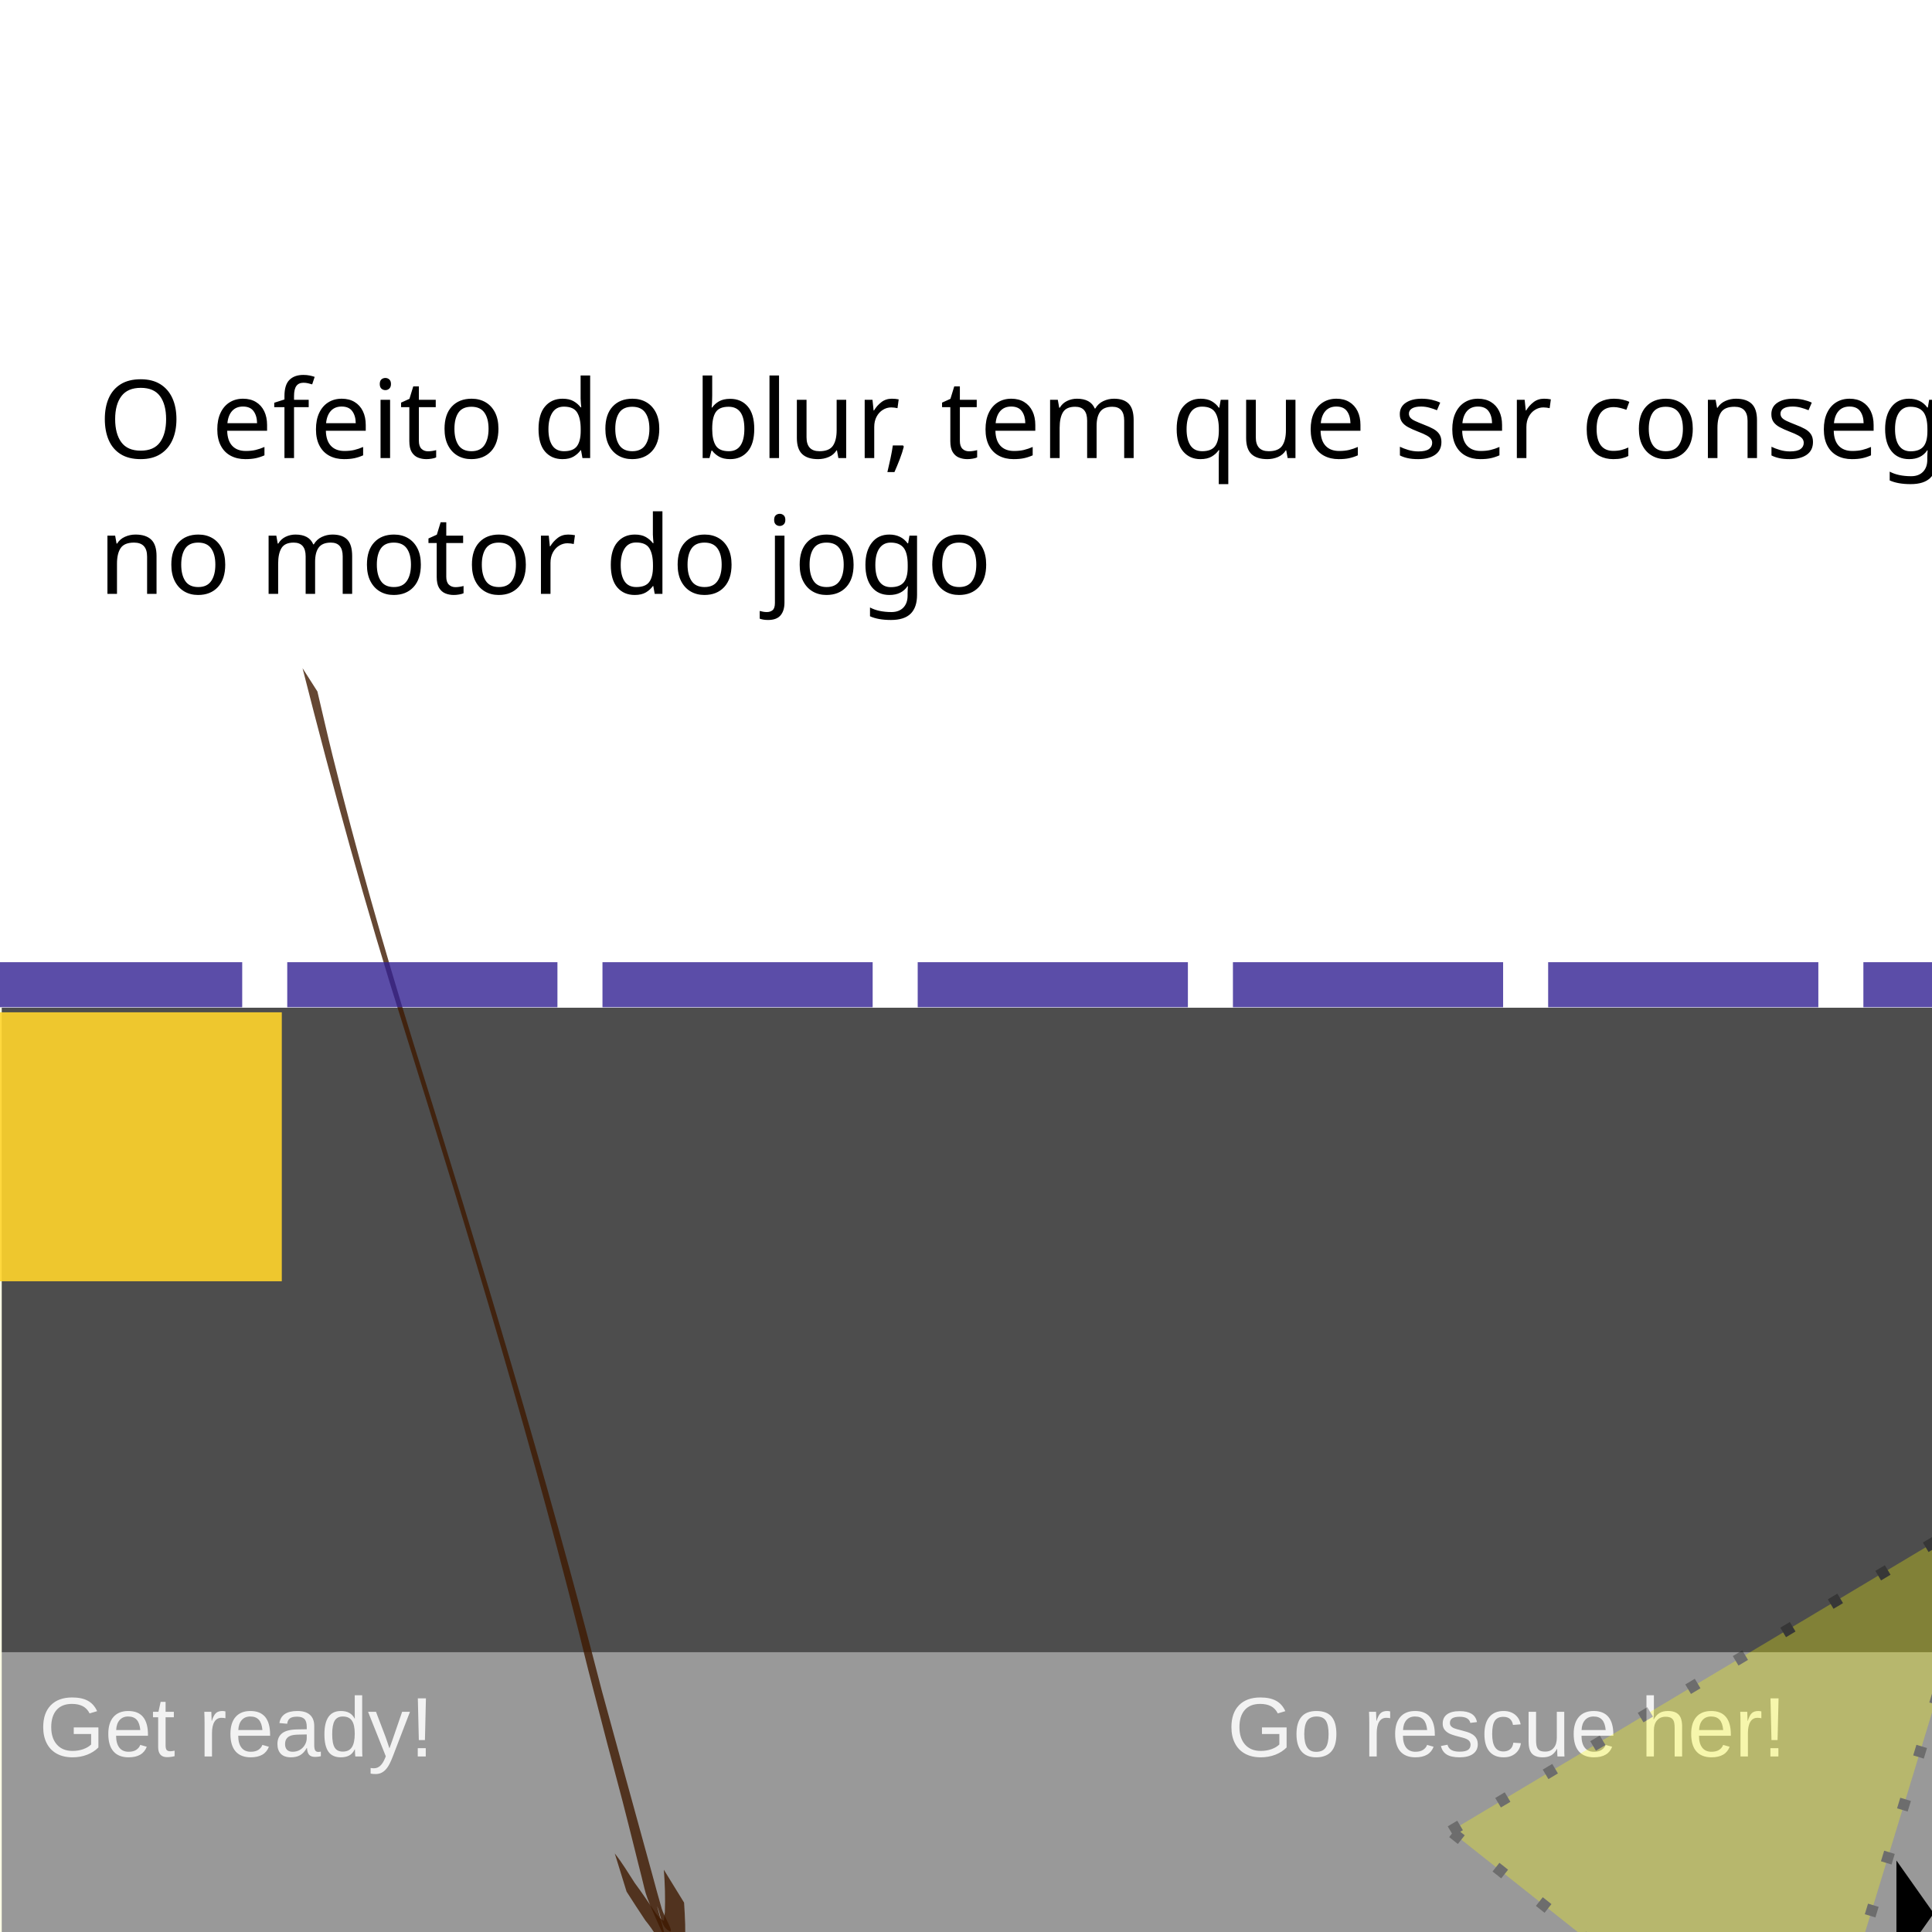
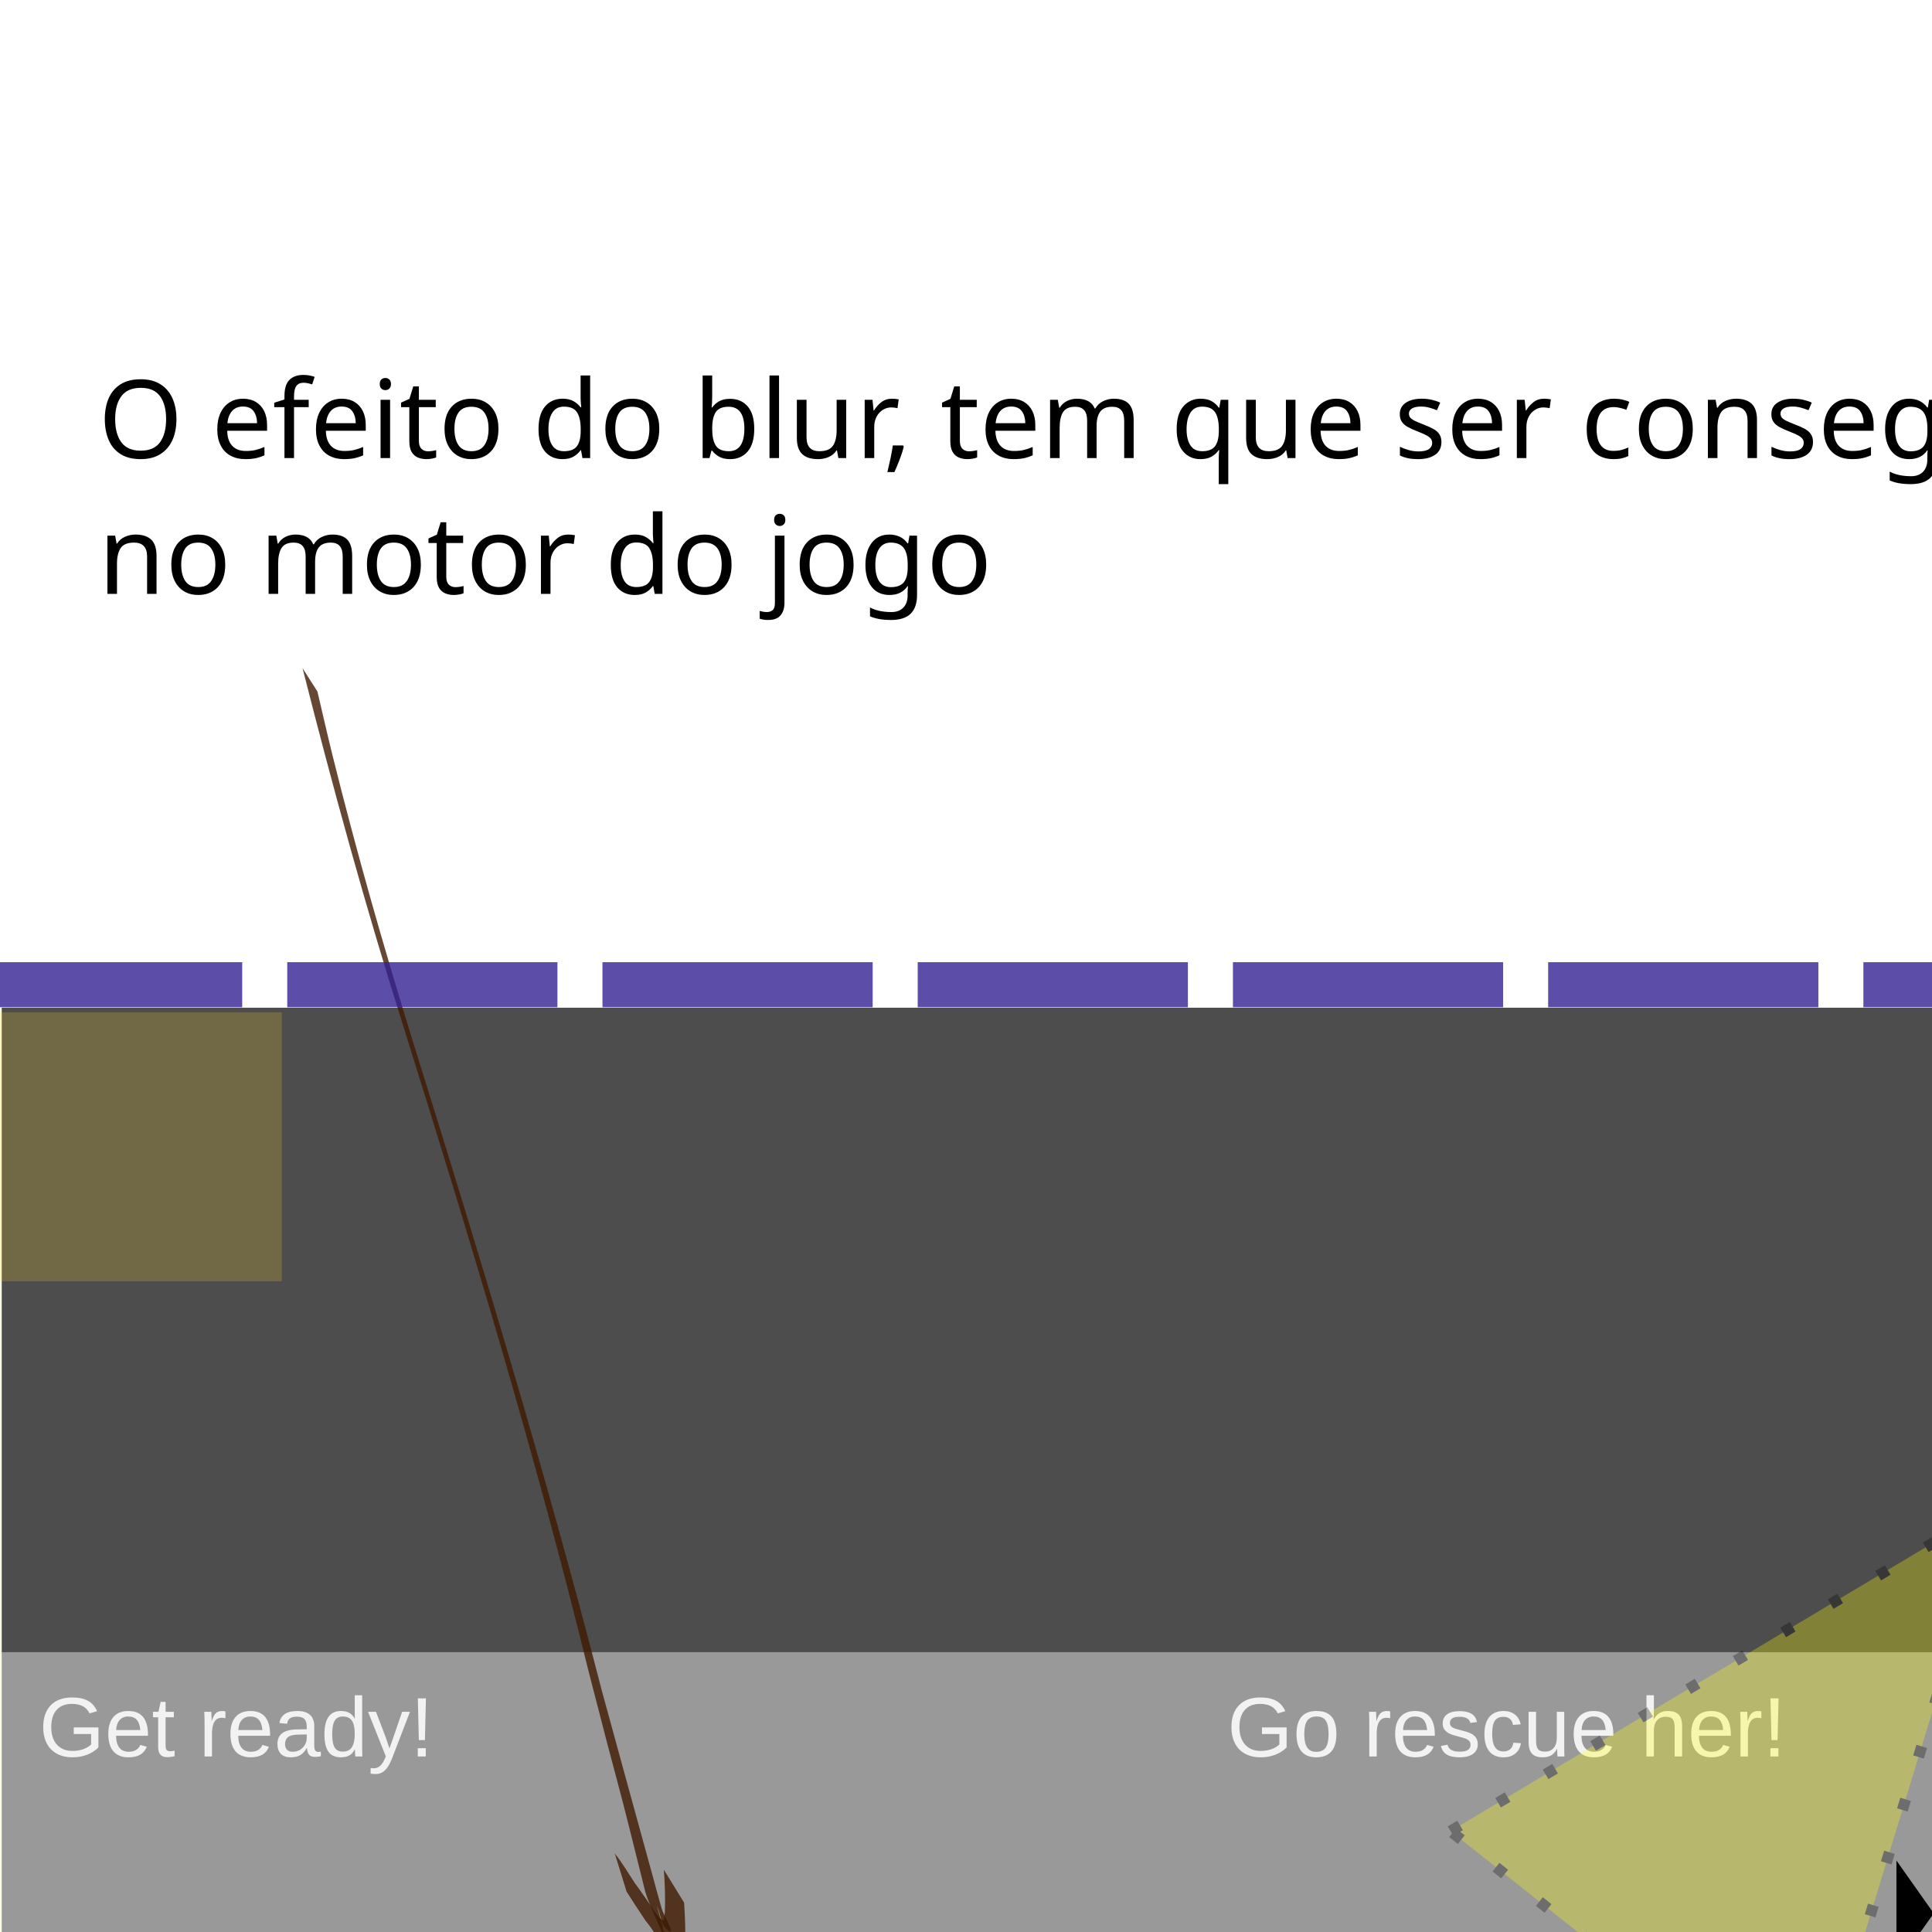
<svg xmlns="http://www.w3.org/2000/svg" xmlns:xlink="http://www.w3.org/1999/xlink" width="1280" height="1280" id="svg2" version="1.1">
  <defs id="defs4">
    <linearGradient id="linearGradient3133">
      <stop style="stop-color:#ffcc00;stop-opacity:1;" offset="0" id="stop3135" />
      <stop style="stop-color:#ffcc00;stop-opacity:0;" offset="1" id="stop3137" />
    </linearGradient>
    <radialGradient xlink:href="#linearGradient3133" id="radialGradient3139" cx="-734.304" cy="678.786" fx="-734.304" fy="678.786" r="60.279" gradientTransform="matrix(1.320153,0.8963683,-0.8051279,1.185778,776.5063,531.9375)" gradientUnits="userSpaceOnUse" />
    <filter id="filter3855">
      <feGaussianBlur stdDeviation="1.559" id="feGaussianBlur3857" />
    </filter>
  </defs>
  <g id="layer1" transform="translate(0,227.6378)">
    <path style="opacity:0.1;fill:#ffff00;stroke:none" d="m 0,440 1280,0 0,1280 -1280,0 z" id="board" />
    <path style="fill:#4d4d4d;fill-opacity:1;stroke:none" d="m 1281.147,1293 -1280,0 0,427 1280,0 z" id="path3370" />
    <path style="fill:#999999;fill-opacity:1;stroke:none" d="m 1281.147,867 -1280,0 0,426 1280,0 0,-426 z" id="path3368" />
    <path style="fill:#4d4d4d;fill-opacity:1;stroke:none" d="m 1.147,440 0,427 1280,0 0,-427 -1280,0 z" id="rect2997" />
    <text xml:space="preserve" style="font-size:56px;font-style:normal;font-variant:normal;font-weight:normal;font-stretch:normal;text-align:start;line-height:125%;letter-spacing:0px;word-spacing:0px;text-anchor:start;fill:#f2f2f2;fill-opacity:1;stroke:none;font-family:Arial;-inkscape-font-specification:Arial" x="25.817" y="936.086" id="text2989">
      <tspan id="tspan2991" x="25.817" y="936.086">Get ready!</tspan>
    </text>
    <text id="text2993" y="936.086" x="1261.225" style="font-size:56px;font-style:normal;font-variant:normal;font-weight:normal;font-stretch:normal;text-align:end;line-height:125%;letter-spacing:0px;word-spacing:0px;text-anchor:end;fill:#f2f2f2;fill-opacity:1;stroke:none;font-family:Arial;-inkscape-font-specification:Arial" xml:space="preserve">
      <tspan y="936.086" x="1261.225" id="tspan2995">Go rescue her!</tspan>
    </text>
    <path id="goal" d="m 1256.431,1075 24.716,-35 -24.716,-35 z" style="fill:#000000;fill-opacity:1;stroke:none" />
    <path style="fill:#00ff00;fill-opacity:1;stroke:none" d="m 1.147,1223 24.716,35 -24.716,35 z" id="spawn" />
    <path style="fill:#d40000;stroke:none" d="m 1281.147,1295.5 0,-2.5 -1280,0 0,2.5" id="ground_1" />
    <path style="fill:#008080;fill-opacity:1;stroke:none" d="m 98.5,1211.648 51,0 0,51 -51,0 z" id="daBox" />
    <path style="fill:#ffff00;fill-opacity:1;stroke:none" d="m 677.778,1271.583 -7.793,14.488 -4.046,-15.946 -16.187,-2.934 13.915,-8.775 -2.211,-16.302 12.646,10.522 14.82,-7.14 -6.099,15.278 11.371,11.889 z" id="star" />
    <path style="fill:#ff0000;fill-opacity:1;stroke:none" d="m 242.5,1288.523 16.5,0 m 0,0 -8.127,-20.938 8.127,-20.938 -16.5,0 8.104,20.938 -8.104,20.938" id="trigger_1" custom-script="cs.out(&quot;trigger_1&quot;); function add(a,b){return a + '&lt;---&gt;' + b;}; cs.out(&quot;puff&gt;&gt;&gt; &quot; + add(__ACTOR_A, __ACTOR_B)); if (__EVENT_TYPE.indexOf(&quot;ON_COLLISION_BEGIN&quot;) !== -1)  if ((__ACTOR_A.indexOf(&quot;trigger&quot;) !== -1) || (__ACTOR_B.indexOf(&quot;trigger&quot;) !== -1))   cs.m.jump();" />
    <path id="trigger_2" d="m 909.812,1259.335 0,16.5 m 0,0 20.938,-8.127 20.938,8.127 0,-16.5 -20.938,8.104 -20.938,-8.104" style="fill:#ff0000;fill-opacity:1;stroke:none" custom-script="cs.out(&quot;trigger_2&quot;); function add(a,b){return a + '&lt;---&gt;' + b;}; cs.out(&quot;puff&gt;&gt;&gt; &quot; + add(__ACTOR_A, __ACTOR_B)); if (__EVENT_TYPE.indexOf(&quot;ON_COLLISION_BEGIN&quot;) !== -1)  if ((__ACTOR_A.indexOf(&quot;trigger&quot;) !== -1) || (__ACTOR_B.indexOf(&quot;trigger&quot;) !== -1))   cs.m.jump();" />
    <path id="path3045" d="m 425.678,1099.722 89.095,0 0,118.794 -89.095,0 z" style="opacity:0.72;fill:#3e1900;fill-opacity:1;stroke:none;filter:url(#filter3855)" />
    <path style="opacity:0.8;fill:#ff6600;fill-opacity:1;stroke:none" d="m 425.678,1099.722 89.095,0 0,118.794 -89.095,0 z" id="wall_3341" />
    <g id="g3108" transform="matrix(0.08091831,-0.618316,0.6639135,0.0868856,-326.8089,1319.316)">
      <path d="m 571.533,1088.619 c 15.214,-8.495 30.092,-17.621 45.642,-25.484 6.646,-3.361 13.844,-5.499 20.815,-8.122 10.786,-4.059 21.634,-7.948 32.451,-11.922 15.013,-5.548 30.061,-11.003 45.039,-16.645 19.993,-7.531 39.915,-15.248 59.872,-22.872 25.109,-9.421 50.217,-18.843 75.326,-28.264 220.06,-79.63 435.747,-170.657 650.599,-263.242 119.906,-52.236 241.706,-99.829 364.309,-145.291 0,0 -22.51,17.581 -22.51,17.581 l 0,0 c -21.744,7.677 -43.567,15.132 -65.231,23.031 -97.895,35.695 -194.553,74.659 -290.37,115.592 -217.467,93.688 -435.735,185.687 -657.578,268.619 -62.516,24.299 -124.879,48.965 -187.357,73.357 -11.439,4.466 -22.92,8.829 -34.279,13.493 -7.534,3.094 -25.757,17.192 -22.391,9.777 3.954,-8.712 16.424,-9.816 24.637,-14.724 0,0 -38.973,15.117 -38.973,15.117 z" id="path3873" style="opacity:0.8;fill:#3e1900;fill-opacity:1;stroke:none" />
      <path d="m 660.012,1025.281 c -8.836,8.485 -18.829,15.783 -28.415,23.424 -9.623,8.72 -19.735,16.849 -29.682,25.182 -2.11,2.384 -5.348,4.94 -6.027,8.322 -0.031,0.155 0.298,-0.124 0.456,-0.133 0.908,-0.051 1.819,-0.033 2.729,-0.045 2.03,-0.026 4.06,-0.046 6.09,-0.068 14.943,-1.294 29.731,-3.561 44.44,-6.436 0,0 -31.837,24.062 -31.837,24.062 l 0,0 c -15.208,2.835 -30.493,5.375 -45.944,6.466 -4.04,-0.233 -8.117,0.383 -11.515,-2.385 -5.364,-4.368 0.456,-10.592 3.349,-14.231 9.651,-8.816 20.65,-16.152 29.906,-25.468 9.251,-7.432 18.43,-14.947 27.826,-22.187 0,0 38.625,-16.502 38.625,-16.502 z" id="path3877" style="opacity:0.8;fill:#3e1900;fill-opacity:1;stroke:none" />
    </g>
    <text xml:space="preserve" style="font-size:72px;font-style:normal;font-weight:normal;line-height:125%;letter-spacing:0px;word-spacing:0px;fill:#000000;fill-opacity:1;stroke:none;font-family:Sans" x="65.054" y="75.832" id="blah_txt3879">
      <tspan id="tspan3881" x="65.054" y="75.832">O efeito do blur, tem que ser conseguido</tspan>
      <tspan x="65.054" y="165.832" id="tspan3883">no motor do jogo</tspan>
    </text>
-     <path id="wall_3061" d="m -1.386,443.042 188.09,0 0,178.191 -188.09,0 z" style="opacity:0.9;fill:#ffd42a;fill-opacity:1;stroke:none" />
+     <path id="wall_3061" d="m -1.386,443.042 188.09,0 0,178.191 -188.09,0 z" style="opacity:0.2;fill:#ffd42a;fill-opacity:1;stroke:none" />
    <path style="opacity:0.8;fill:none;stroke:#322192;stroke-width:29.835;stroke-miterlimit:4;stroke-opacity:1;stroke-dasharray:179.011, 29.835;stroke-dashoffset:0" d="m -18.54,424.756 1321.291,0 0,1310.046 -1321.291,0 z" id="camera_1610" />
-     <path style="opacity:0.7;fill:#ffd42a;fill-opacity:1;stroke:none" d="m 1101.701,1560.756 176.777,0 0,155.564 -176.777,0 z" id="wall_3017" />
+     <path style="opacity:0.5;fill:#ffd42a;fill-opacity:1;stroke:none" d="m 1101.701,1560.756 176.777,0 0,155.564 -176.777,0 z" id="wall_3017" />
    <path style="opacity:0.292;fill:#ffff00;stroke:#000000;stroke-width:7.334;stroke-miterlimit:4;stroke-opacity:1;stroke-dasharray:7.334, 29.335;stroke-dashoffset:0" d="m 961.031,985.527 360.687,-215.463 -123.055,404.009 z" id="lightsource_3069" />
  </g>
</svg>
